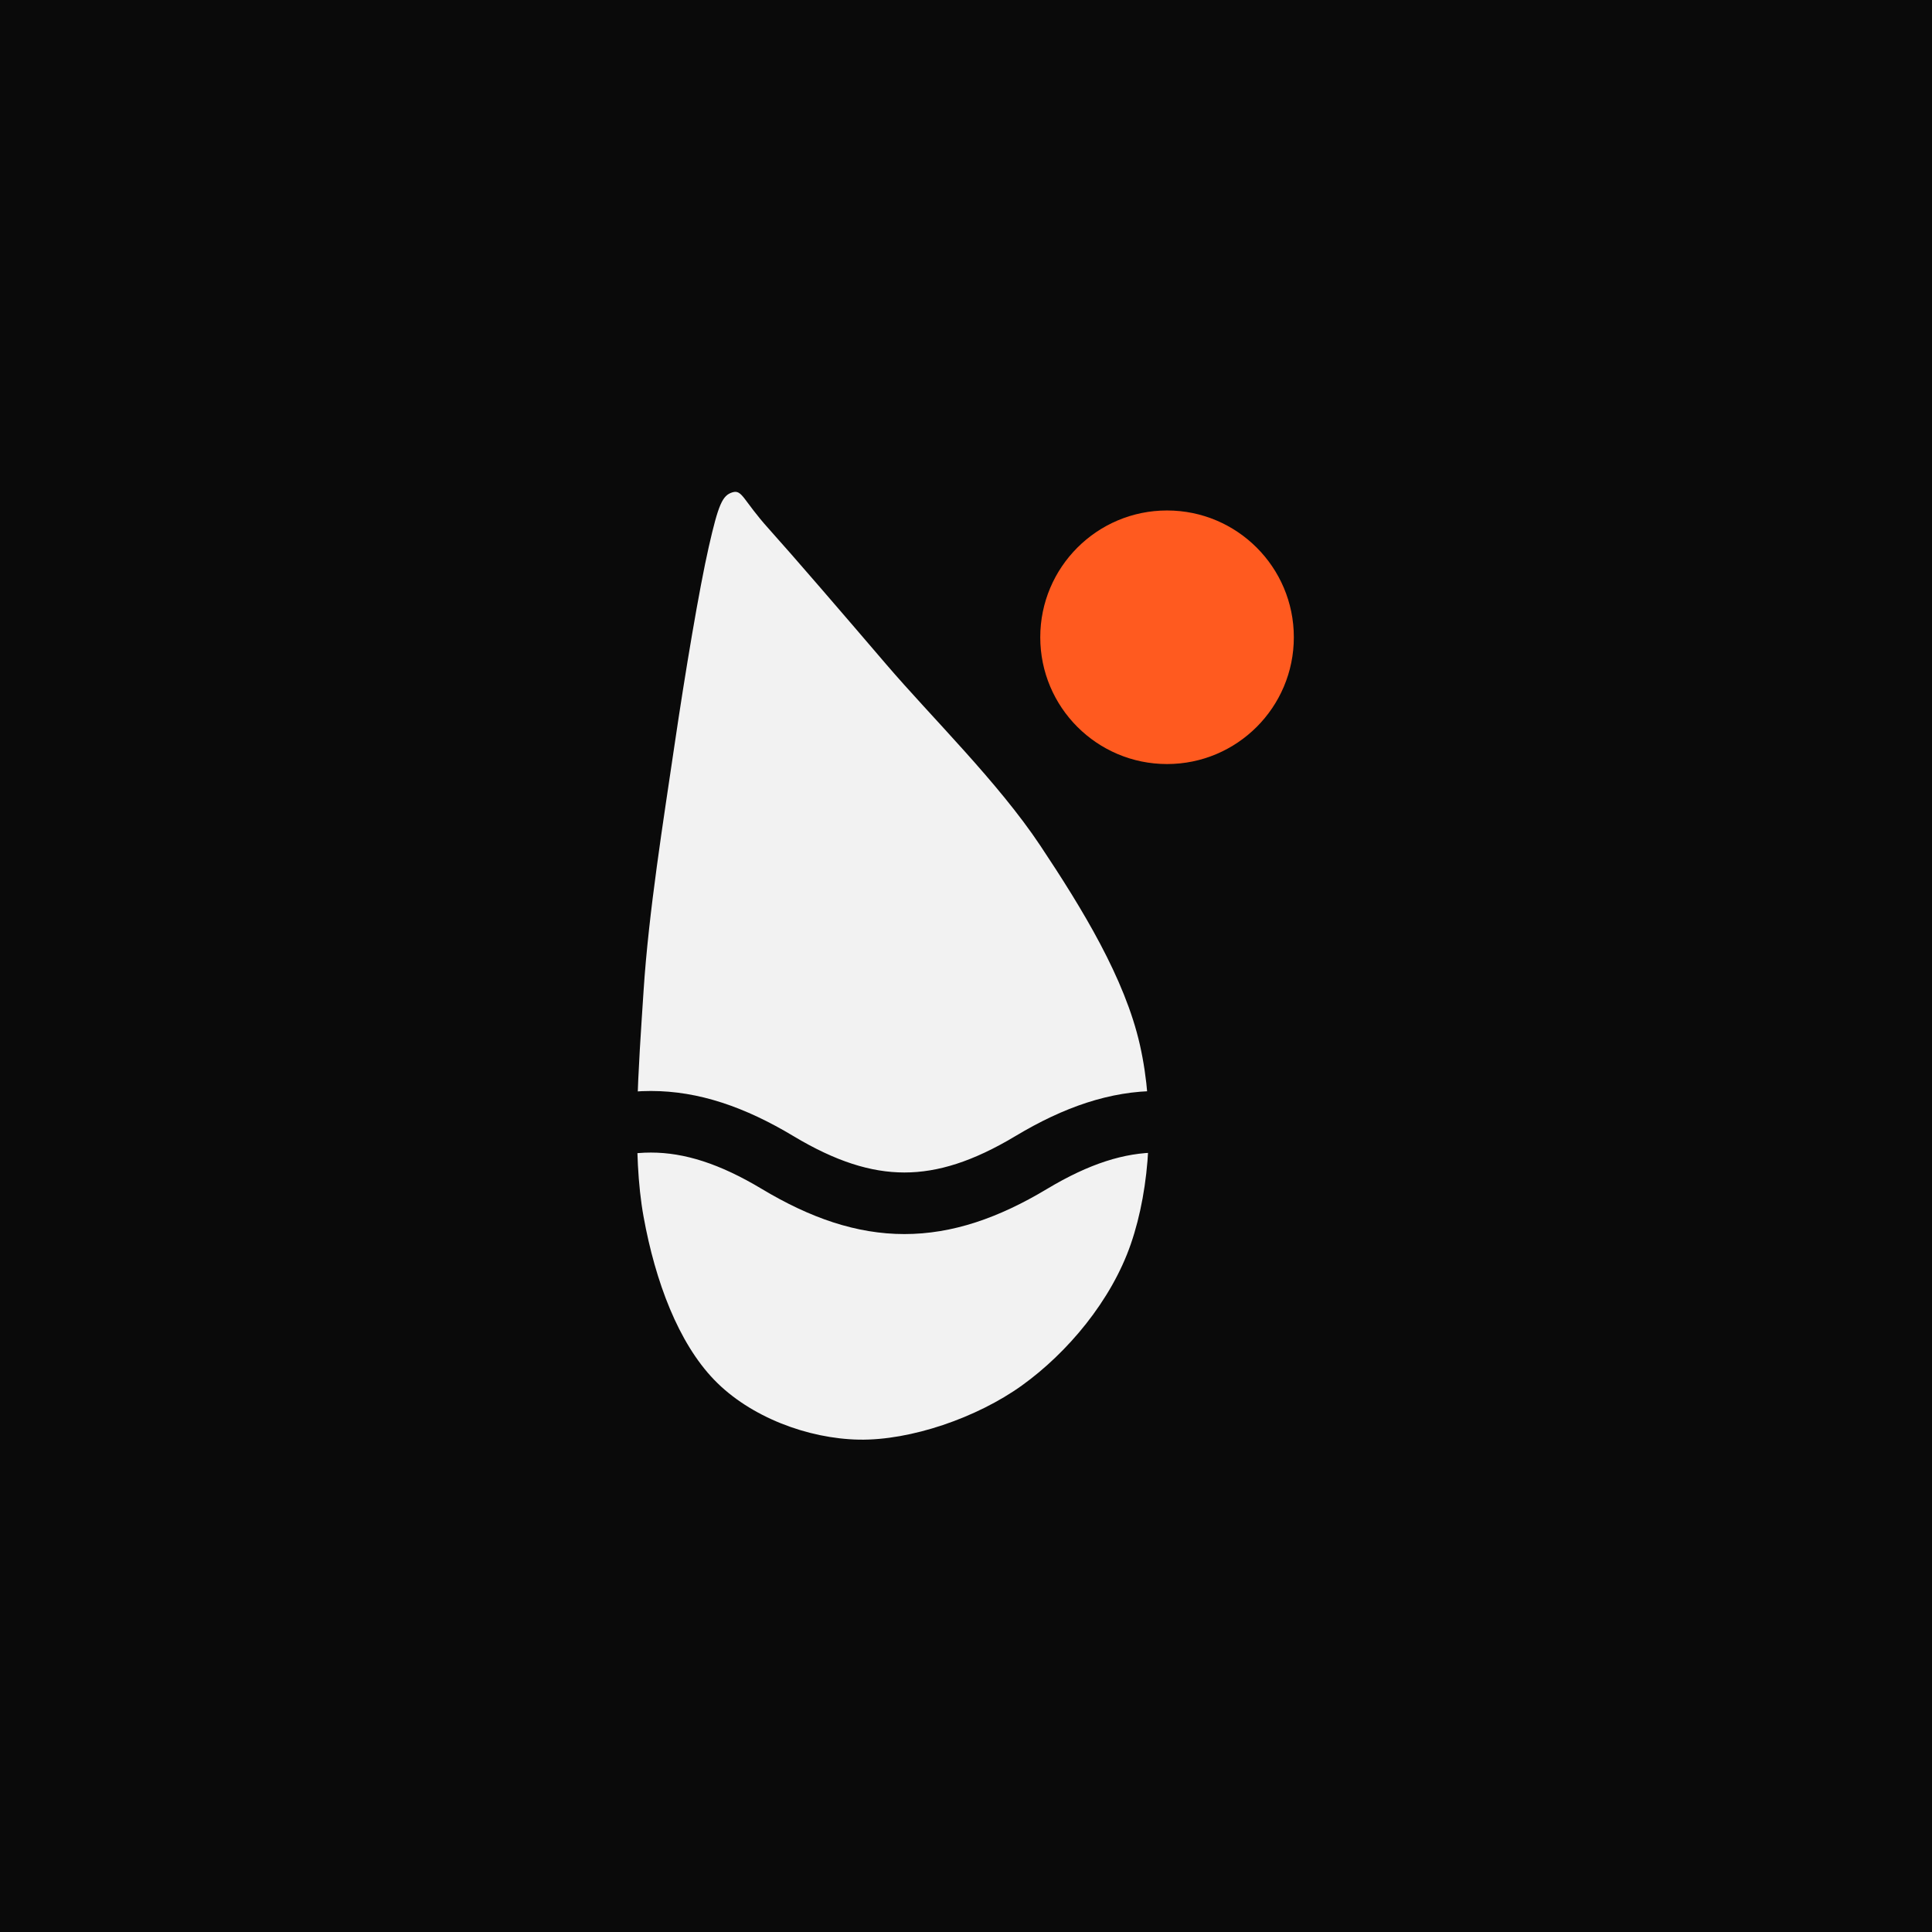
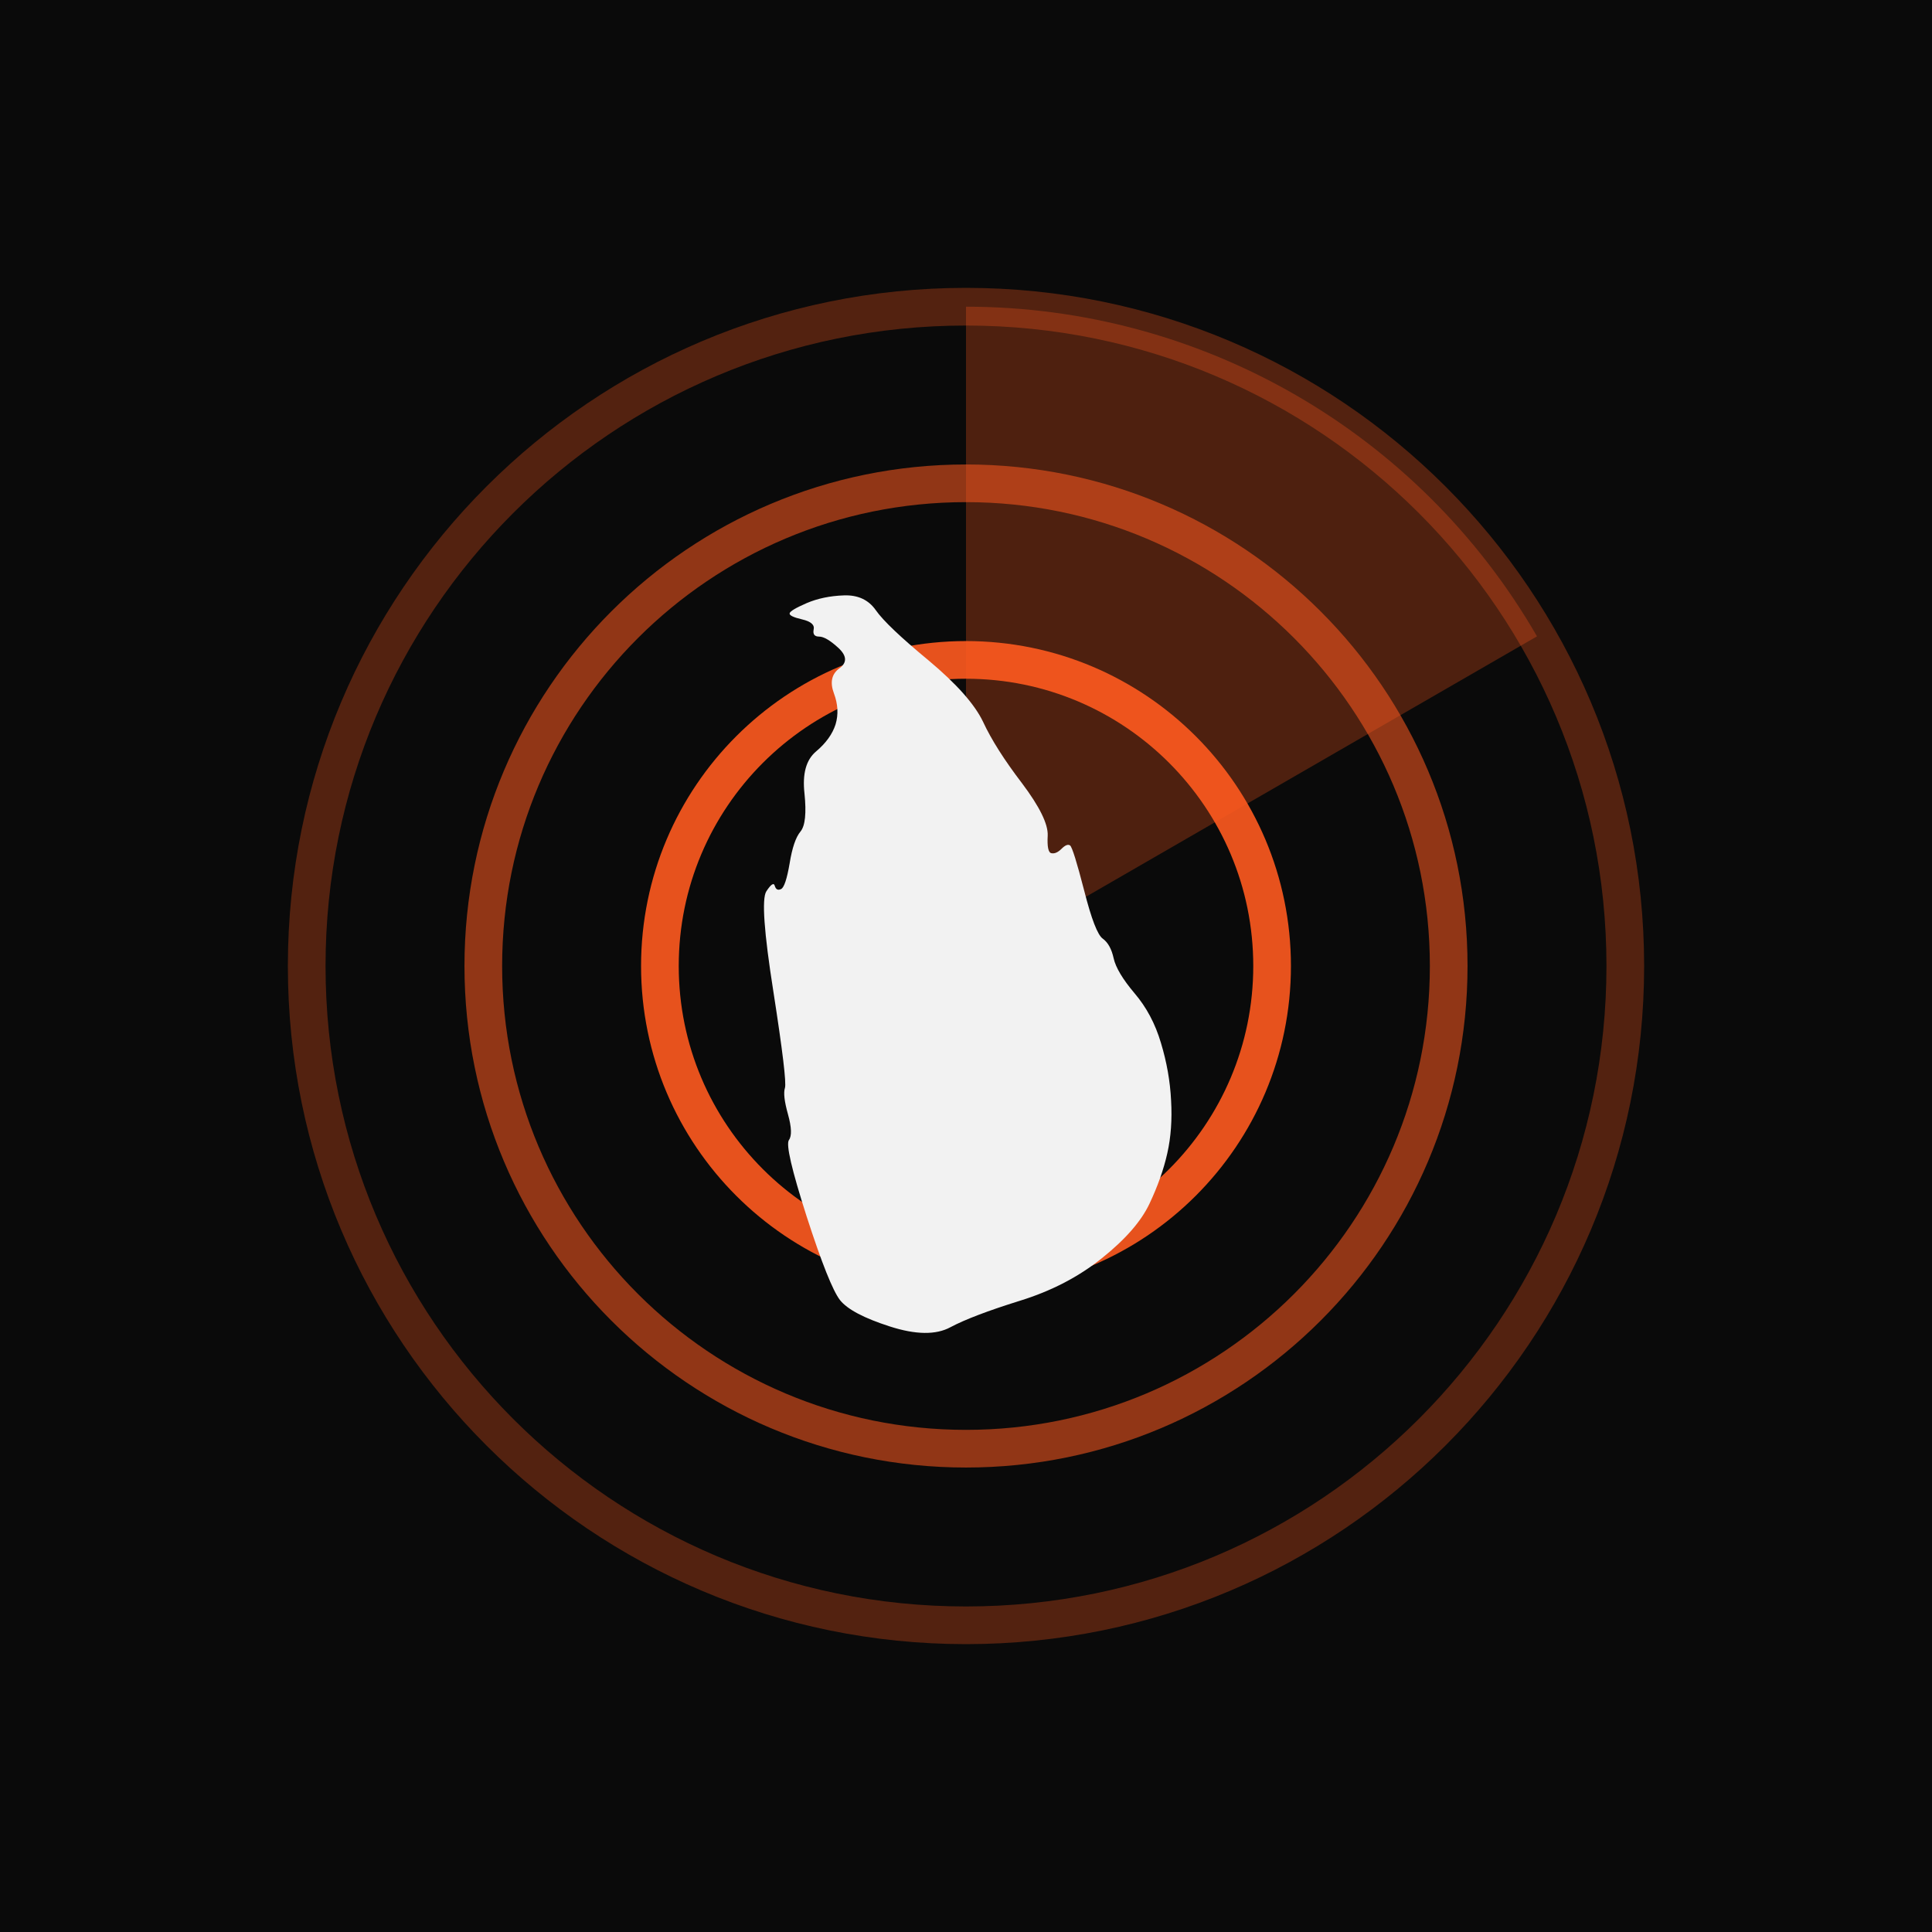
<svg xmlns="http://www.w3.org/2000/svg" viewBox="0 0 64 64" role="img" aria-label="Lanka Weather">
  <rect width="64" height="64" fill="#0A0A0A" />
-   <g transform="translate(32 32) scale(0.6) translate(-36.4 -31.65)">
-     <mask id="lw-wave-maskable" maskUnits="userSpaceOnUse" x="0" y="0" width="64" height="64">
-       <rect width="64" height="64" fill="#fff" />
-       <path d="M12 42.5C17 39.5 21 39.5 26 42.5S35 45.5 40 42.5 49 39.5 54 42.5" fill="none" stroke="#000" stroke-width="3.4" stroke-linecap="round" />
-     </mask>
-     <path d="M23.5 5.5C24.05 5.33 24.08 5.92 25.5 7.5C26.92 9.08 29.5 12.08 32 15C34.5 17.92 38.17 21.5 40.5 25C42.83 28.5 45.17 32.33 46 36C46.83 39.67 46.58 43.87 45.5 47C44.42 50.13 42 53 39.5 54.8C37 56.6 33.33 57.85 30.5 57.8C27.67 57.75 24.48 56.55 22.5 54.5C20.52 52.45 19.25 49.08 18.6 45.5C17.95 41.92 18.32 37.33 18.6 33C18.88 28.67 19.7 23.58 20.3 19.5C20.9 15.42 21.67 10.83 22.2 8.5C22.73 6.17 22.95 5.67 23.5 5.5Z" fill="#F2F2F2" mask="url(#lw-wave-maskable)" />
-     <circle cx="47.5" cy="13.5" r="7" fill="#FF5A1F" />
+   <g transform="translate(32 32) scale(0.78) translate(-32 -32)">
+     <path d="M32 32V4A28 28 0 0 1 56.25 18Z" fill="#FF5A1F" fill-opacity=".28" />
+     <g fill="none" stroke="#FF5A1F" stroke-width="1.6">
+       <circle cx="32" cy="32" r="13" stroke-opacity=".9" />
+       <circle cx="32" cy="32" r="20.5" stroke-opacity=".55" />
+       <circle cx="32" cy="32" r="28" stroke-opacity=".3" />
+     </g>
+     <path d="M23.52 28.83Q23.22 29.29 23.82 33.09Q24.41 36.88 24.31 37.18Q24.21 37.48 24.44 38.3Q24.67 39.13 24.48 39.39Q24.28 39.66 25.23 42.63Q26.19 45.6 26.65 46.19Q27.12 46.78 28.77 47.31Q30.42 47.84 31.34 47.34Q32.26 46.85 34.28 46.22Q36.29 45.6 37.77 44.41Q39.26 43.22 39.79 42.1Q40.32 40.98 40.55 39.95Q40.78 38.93 40.71 37.71Q40.65 36.49 40.28 35.27Q39.92 34.05 39.16 33.16Q38.4 32.26 38.27 31.67Q38.14 31.08 37.81 30.84Q37.48 30.61 37.02 28.8Q36.55 26.98 36.42 26.88Q36.29 26.79 36.06 27.02Q35.83 27.25 35.63 27.21Q35.43 27.18 35.47 26.46Q35.5 25.73 34.38 24.24Q33.25 22.76 32.73 21.64Q32.2 20.52 30.42 19.03Q28.63 17.55 28.17 16.89Q27.71 16.23 26.82 16.26Q25.93 16.29 25.23 16.59Q24.54 16.89 24.51 17.02Q24.48 17.15 25.04 17.28Q25.6 17.41 25.53 17.71Q25.47 18.01 25.76 18.01Q26.06 18.01 26.59 18.5Q27.12 19 26.62 19.36Q26.13 19.72 26.39 20.42Q26.65 21.11 26.46 21.74Q26.26 22.36 25.63 22.89Q25 23.42 25.14 24.67Q25.27 25.93 24.97 26.29Q24.67 26.65 24.51 27.64Q24.34 28.63 24.15 28.73Q23.95 28.83 23.88 28.6Q23.82 28.37 23.52 28.83Z" fill="#F2F2F2" />
  </g>
</svg>
